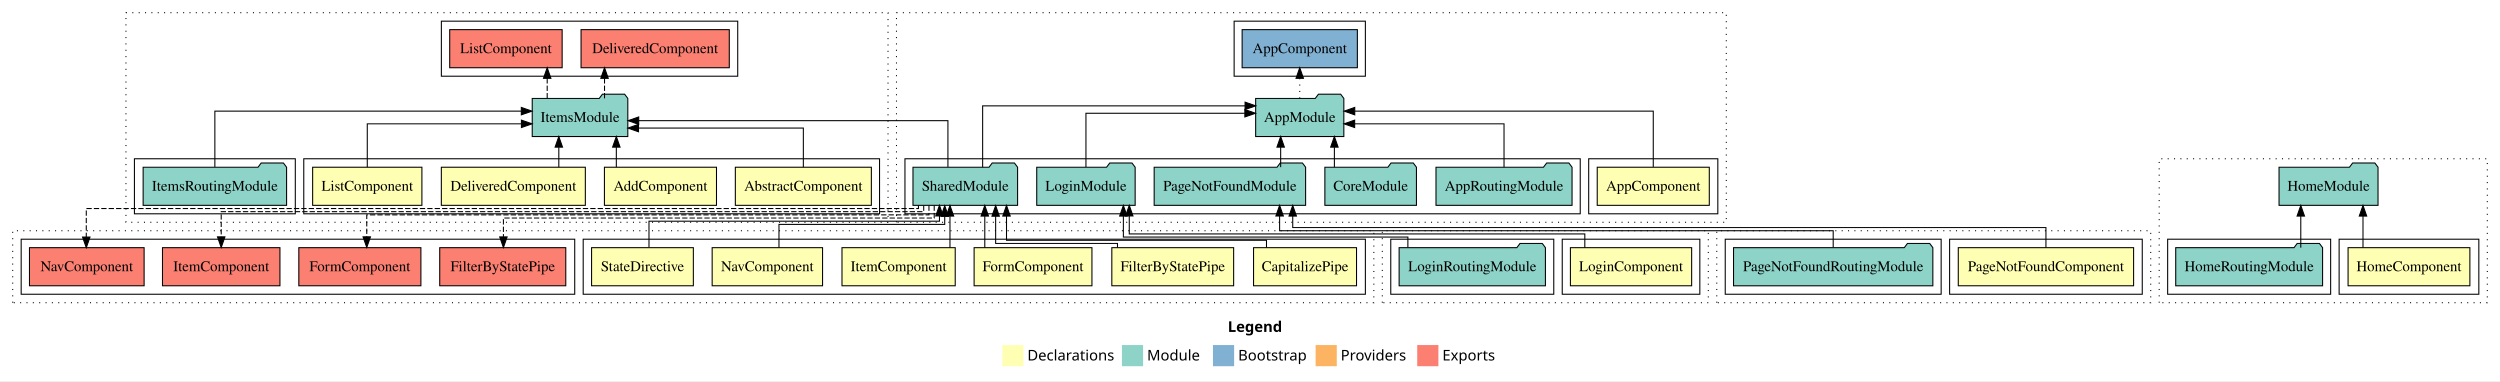
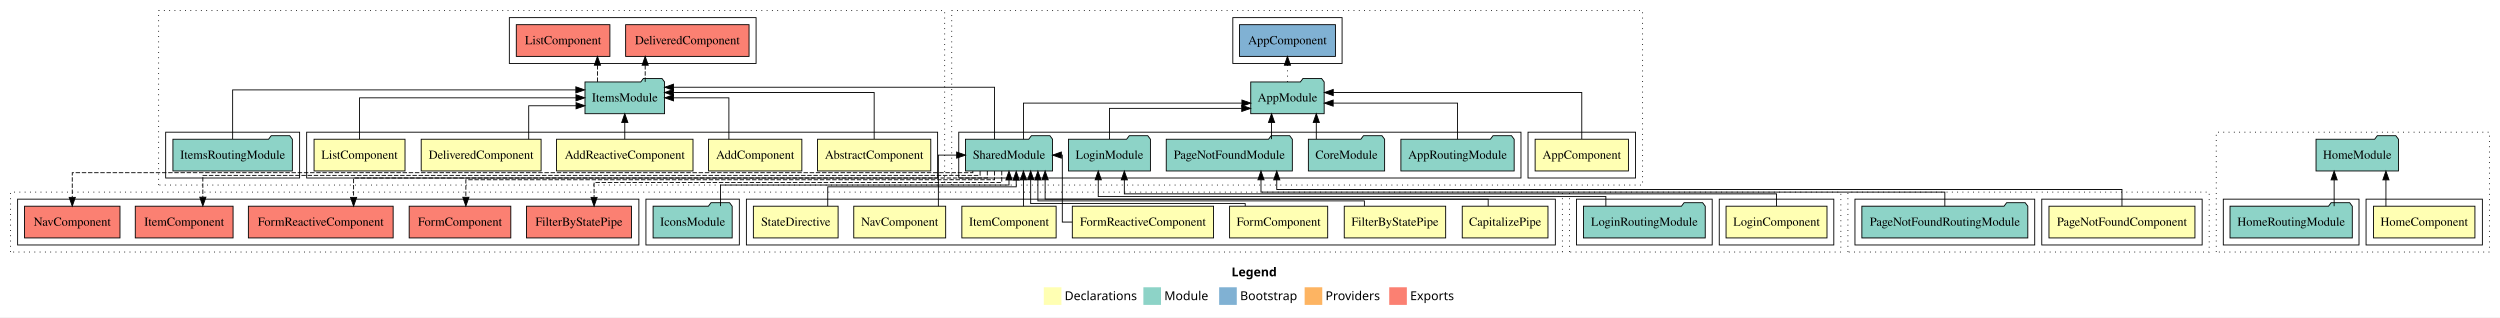
- <svg xmlns="http://www.w3.org/2000/svg" width="2362pt" height="360pt" viewBox="0.00 0.00 2362.00 360.00">
+ <svg xmlns="http://www.w3.org/2000/svg" width="2837pt" height="360pt" viewBox="0.00 0.00 2837.00 360.00">
  <g id="graph0" class="graph" transform="scale(1 1) rotate(0) translate(4 356)">
-     <polygon fill="#ffffff" stroke="transparent" points="-4,4 -4,-356 2358,-356 2358,4 -4,4" />
-     <text text-anchor="start" x="1156.009" y="-42.4" font-family="sans-serif" font-weight="bold" font-size="14.00" fill="#000000">Legend</text>
-     <polygon fill="#ffffb3" stroke="transparent" points="943,-10 943,-30 963,-30 963,-10 943,-10" />
-     <text text-anchor="start" x="966.629" y="-15.4" font-family="sans-serif" font-size="14.00" fill="#000000">  Declarations</text>
-     <polygon fill="#8dd3c7" stroke="transparent" points="1056,-10 1056,-30 1076,-30 1076,-10 1056,-10" />
-     <text text-anchor="start" x="1079.725" y="-15.4" font-family="sans-serif" font-size="14.00" fill="#000000">  Module</text>
-     <polygon fill="#80b1d3" stroke="transparent" points="1142,-10 1142,-30 1162,-30 1162,-10 1142,-10" />
-     <text text-anchor="start" x="1165.781" y="-15.4" font-family="sans-serif" font-size="14.00" fill="#000000">  Bootstrap</text>
-     <polygon fill="#fdb462" stroke="transparent" points="1239,-10 1239,-30 1259,-30 1259,-10 1239,-10" />
-     <text text-anchor="start" x="1262.673" y="-15.4" font-family="sans-serif" font-size="14.00" fill="#000000">  Providers</text>
-     <polygon fill="#fb8072" stroke="transparent" points="1335,-10 1335,-30 1355,-30 1355,-10 1335,-10" />
-     <text text-anchor="start" x="1358.726" y="-15.4" font-family="sans-serif" font-size="14.00" fill="#000000">  Exports</text>
+     <polygon fill="#ffffff" stroke="transparent" points="-4,4 -4,-356 2833,-356 2833,4 -4,4" />
+     <text text-anchor="start" x="1393.509" y="-42.4" font-family="sans-serif" font-weight="bold" font-size="14.00" fill="#000000">Legend</text>
+     <polygon fill="#ffffb3" stroke="transparent" points="1180.5,-10 1180.5,-30 1200.5,-30 1200.5,-10 1180.5,-10" />
+     <text text-anchor="start" x="1204.129" y="-15.4" font-family="sans-serif" font-size="14.00" fill="#000000">  Declarations</text>
+     <polygon fill="#8dd3c7" stroke="transparent" points="1293.5,-10 1293.5,-30 1313.5,-30 1313.5,-10 1293.5,-10" />
+     <text text-anchor="start" x="1317.225" y="-15.4" font-family="sans-serif" font-size="14.00" fill="#000000">  Module</text>
+     <polygon fill="#80b1d3" stroke="transparent" points="1379.5,-10 1379.5,-30 1399.5,-30 1399.5,-10 1379.5,-10" />
+     <text text-anchor="start" x="1403.281" y="-15.4" font-family="sans-serif" font-size="14.00" fill="#000000">  Bootstrap</text>
+     <polygon fill="#fdb462" stroke="transparent" points="1476.5,-10 1476.5,-30 1496.5,-30 1496.5,-10 1476.5,-10" />
+     <text text-anchor="start" x="1500.173" y="-15.4" font-family="sans-serif" font-size="14.00" fill="#000000">  Providers</text>
+     <polygon fill="#fb8072" stroke="transparent" points="1572.5,-10 1572.5,-30 1592.5,-30 1592.5,-10 1572.5,-10" />
+     <text text-anchor="start" x="1596.226" y="-15.4" font-family="sans-serif" font-size="14.00" fill="#000000">  Exports</text>
    <g id="clust1" class="cluster">
-       <polygon fill="none" stroke="#000000" stroke-dasharray="1,5" points="843,-146 843,-344 1627,-344 1627,-146 843,-146" />
+       <polygon fill="none" stroke="#000000" stroke-dasharray="1,5" points="1076,-146 1076,-344 1860,-344 1860,-146 1076,-146" />
    </g>
    <g id="clust2" class="cluster">
-       <polygon fill="none" stroke="#000000" points="1497,-154 1497,-206 1619,-206 1619,-154 1497,-154" />
+       <polygon fill="none" stroke="#000000" points="1730,-154 1730,-206 1852,-206 1852,-154 1730,-154" />
    </g>
    <g id="clust4" class="cluster">
-       <polygon fill="none" stroke="#000000" points="851,-154 851,-206 1489,-206 1489,-154 851,-154" />
+       <polygon fill="none" stroke="#000000" points="1084,-154 1084,-206 1722,-206 1722,-154 1084,-154" />
    </g>
    <g id="clust6" class="cluster">
-       <polygon fill="none" stroke="#000000" points="1162,-284 1162,-336 1286,-336 1286,-284 1162,-284" />
+       <polygon fill="none" stroke="#000000" points="1395,-284 1395,-336 1519,-336 1519,-284 1395,-284" />
    </g>
    <g id="clust20" class="cluster">
-       <polygon fill="none" stroke="#000000" stroke-dasharray="1,5" points="2036,-70 2036,-206 2346,-206 2346,-70 2036,-70" />
+       <polygon fill="none" stroke="#000000" stroke-dasharray="1,5" points="2511,-70 2511,-206 2821,-206 2821,-70 2511,-70" />
    </g>
    <g id="clust21" class="cluster">
-       <polygon fill="none" stroke="#000000" points="2206,-78 2206,-130 2338,-130 2338,-78 2206,-78" />
+       <polygon fill="none" stroke="#000000" points="2681,-78 2681,-130 2813,-130 2813,-78 2681,-78" />
    </g>
    <g id="clust23" class="cluster">
-       <polygon fill="none" stroke="#000000" points="2044,-78 2044,-130 2198,-130 2198,-78 2044,-78" />
-     </g>
-     <g id="clust33" class="cluster">
-       <polygon fill="none" stroke="#000000" stroke-dasharray="1,5" points="115,-146 115,-344 835,-344 835,-146 115,-146" />
-     </g>
-     <g id="clust34" class="cluster">
-       <polygon fill="none" stroke="#000000" points="283,-154 283,-206 827,-206 827,-154 283,-154" />
+       <polygon fill="none" stroke="#000000" points="2519,-78 2519,-130 2673,-130 2673,-78 2519,-78" />
    </g>
    <g id="clust39" class="cluster">
-       <polygon fill="none" stroke="#000000" points="123,-154 123,-206 275,-206 275,-154 123,-154" />
+       <polygon fill="none" stroke="#000000" stroke-dasharray="1,5" points="176,-146 176,-344 1068,-344 1068,-146 176,-146" />
    </g>
    <g id="clust40" class="cluster">
-       <polygon fill="none" stroke="#000000" points="413,-284 413,-336 693,-336 693,-284 413,-284" />
-     </g>
-     <g id="clust49" class="cluster">
-       <polygon fill="none" stroke="#000000" stroke-dasharray="1,5" points="1302,-70 1302,-138 1610,-138 1610,-70 1302,-70" />
-     </g>
-     <g id="clust50" class="cluster">
-       <polygon fill="none" stroke="#000000" points="1472,-78 1472,-130 1602,-130 1602,-78 1472,-78" />
-     </g>
-     <g id="clust52" class="cluster">
-       <polygon fill="none" stroke="#000000" points="1310,-78 1310,-130 1464,-130 1464,-78 1310,-78" />
-     </g>
-     <g id="clust62" class="cluster">
-       <polygon fill="none" stroke="#000000" stroke-dasharray="1,5" points="1618,-70 1618,-138 2028,-138 2028,-70 1618,-70" />
-     </g>
-     <g id="clust63" class="cluster">
-       <polygon fill="none" stroke="#000000" points="1838,-78 1838,-130 2020,-130 2020,-78 1838,-78" />
-     </g>
-     <g id="clust65" class="cluster">
-       <polygon fill="none" stroke="#000000" points="1626,-78 1626,-130 1830,-130 1830,-78 1626,-78" />
-     </g>
-     <g id="clust75" class="cluster">
-       <polygon fill="none" stroke="#000000" stroke-dasharray="1,5" points="8,-70 8,-138 1294,-138 1294,-70 8,-70" />
-     </g>
-     <g id="clust76" class="cluster">
-       <polygon fill="none" stroke="#000000" points="547,-78 547,-130 1286,-130 1286,-78 547,-78" />
-     </g>
-     <g id="clust84" class="cluster">
-       <polygon fill="none" stroke="#000000" points="16,-78 16,-130 539,-130 539,-78 16,-78" />
+       <polygon fill="none" stroke="#000000" points="344,-154 344,-206 1060,-206 1060,-154 344,-154" />
+     </g>
+     <g id="clust46" class="cluster">
+       <polygon fill="none" stroke="#000000" points="184,-154 184,-206 336,-206 336,-154 184,-154" />
+     </g>
+     <g id="clust47" class="cluster">
+       <polygon fill="none" stroke="#000000" points="574,-284 574,-336 854,-336 854,-284 574,-284" />
+     </g>
+     <g id="clust56" class="cluster">
+       <polygon fill="none" stroke="#000000" stroke-dasharray="1,5" points="1777,-70 1777,-138 2085,-138 2085,-70 1777,-70" />
+     </g>
+     <g id="clust57" class="cluster">
+       <polygon fill="none" stroke="#000000" points="1947,-78 1947,-130 2077,-130 2077,-78 1947,-78" />
+     </g>
+     <g id="clust59" class="cluster">
+       <polygon fill="none" stroke="#000000" points="1785,-78 1785,-130 1939,-130 1939,-78 1785,-78" />
+     </g>
+     <g id="clust69" class="cluster">
+       <polygon fill="none" stroke="#000000" stroke-dasharray="1,5" points="2093,-70 2093,-138 2503,-138 2503,-70 2093,-70" />
+     </g>
+     <g id="clust70" class="cluster">
+       <polygon fill="none" stroke="#000000" points="2313,-78 2313,-130 2495,-130 2495,-78 2313,-78" />
+     </g>
+     <g id="clust72" class="cluster">
+       <polygon fill="none" stroke="#000000" points="2101,-78 2101,-130 2305,-130 2305,-78 2101,-78" />
+     </g>
+     <g id="clust82" class="cluster">
+       <polygon fill="none" stroke="#000000" stroke-dasharray="1,5" points="8,-70 8,-138 1769,-138 1769,-70 8,-70" />
+     </g>
+     <g id="clust83" class="cluster">
+       <polygon fill="none" stroke="#000000" points="843,-78 843,-130 1761,-130 1761,-78 843,-78" />
+     </g>
+     <g id="clust91" class="cluster">
+       <polygon fill="none" stroke="#000000" points="729,-78 729,-130 835,-130 835,-78 729,-78" />
+     </g>
+     <g id="clust92" class="cluster">
+       <polygon fill="none" stroke="#000000" points="16,-78 16,-130 721,-130 721,-78 16,-78" />
    </g>
    <g id="node1" class="node">
-       <polygon fill="#ffffb3" stroke="#000000" points="1610.94,-198 1505.06,-198 1505.06,-162 1610.94,-162 1610.94,-198" />
-       <text text-anchor="middle" x="1558" y="-175.8" font-family="Times,serif" font-size="14.00" fill="#000000">AppComponent</text>
+       <polygon fill="#ffffb3" stroke="#000000" points="1843.94,-198 1738.06,-198 1738.06,-162 1843.94,-162 1843.94,-198" />
+       <text text-anchor="middle" x="1791" y="-175.8" font-family="Times,serif" font-size="14.00" fill="#000000">AppComponent</text>
    </g>
    <g id="node2" class="node">
-       <polygon fill="#8dd3c7" stroke="#000000" points="1265.657,-263 1262.657,-267 1241.657,-267 1238.657,-263 1182.343,-263 1182.343,-227 1265.657,-227 1265.657,-263" />
-       <text text-anchor="middle" x="1224" y="-240.8" font-family="Times,serif" font-size="14.00" fill="#000000">AppModule</text>
+       <polygon fill="#8dd3c7" stroke="#000000" points="1498.657,-263 1495.657,-267 1474.657,-267 1471.657,-263 1415.343,-263 1415.343,-227 1498.657,-227 1498.657,-263" />
+       <text text-anchor="middle" x="1457" y="-240.8" font-family="Times,serif" font-size="14.00" fill="#000000">AppModule</text>
    </g>
    <g id="edge1" class="edge">
-       <path fill="none" stroke="#000000" d="M1558,-198.284C1558,-219.321 1558,-251 1558,-251 1558,-251 1275.963,-251 1275.963,-251" />
-       <polygon fill="#000000" stroke="#000000" points="1275.963,-247.5 1265.963,-251 1275.963,-254.5 1275.963,-247.5" />
+       <path fill="none" stroke="#000000" d="M1791,-198.284C1791,-219.321 1791,-251 1791,-251 1791,-251 1508.963,-251 1508.963,-251" />
+       <polygon fill="#000000" stroke="#000000" points="1508.963,-247.5 1498.963,-251 1508.963,-254.5 1508.963,-247.5" />
    </g>
    <g id="node8" class="node">
-       <polygon fill="#80b1d3" stroke="#000000" points="1278.439,-328 1169.561,-328 1169.561,-292 1278.439,-292 1278.439,-328" />
-       <text text-anchor="middle" x="1224" y="-305.8" font-family="Times,serif" font-size="14.00" fill="#000000">AppComponent </text>
+       <polygon fill="#80b1d3" stroke="#000000" points="1511.439,-328 1402.561,-328 1402.561,-292 1511.439,-292 1511.439,-328" />
+       <text text-anchor="middle" x="1457" y="-305.8" font-family="Times,serif" font-size="14.00" fill="#000000">AppComponent </text>
    </g>
    <g id="edge7" class="edge">
-       <path fill="none" stroke="#000000" stroke-dasharray="1,5" d="M1224,-263.106C1224,-263.106 1224,-281.991 1224,-281.991" />
-       <polygon fill="#000000" stroke="#000000" points="1220.5,-281.991 1224,-291.991 1227.5,-281.991 1220.5,-281.991" />
+       <path fill="none" stroke="#000000" stroke-dasharray="1,5" d="M1457,-263.106C1457,-263.106 1457,-281.991 1457,-281.991" />
+       <polygon fill="#000000" stroke="#000000" points="1453.5,-281.991 1457,-291.991 1460.5,-281.991 1453.5,-281.991" />
    </g>
    <g id="node3" class="node">
-       <polygon fill="#8dd3c7" stroke="#000000" points="1481.274,-198 1478.274,-202 1457.274,-202 1454.274,-198 1352.726,-198 1352.726,-162 1481.274,-162 1481.274,-198" />
-       <text text-anchor="middle" x="1417" y="-175.8" font-family="Times,serif" font-size="14.00" fill="#000000">AppRoutingModule</text>
+       <polygon fill="#8dd3c7" stroke="#000000" points="1714.274,-198 1711.274,-202 1690.274,-202 1687.274,-198 1585.726,-198 1585.726,-162 1714.274,-162 1714.274,-198" />
+       <text text-anchor="middle" x="1650" y="-175.8" font-family="Times,serif" font-size="14.00" fill="#000000">AppRoutingModule</text>
    </g>
    <g id="edge2" class="edge">
-       <path fill="none" stroke="#000000" d="M1417,-198.023C1417,-215.373 1417,-239 1417,-239 1417,-239 1275.878,-239 1275.878,-239" />
-       <polygon fill="#000000" stroke="#000000" points="1275.878,-235.5 1265.878,-239 1275.878,-242.5 1275.878,-235.5" />
+       <path fill="none" stroke="#000000" d="M1650,-198.023C1650,-215.373 1650,-239 1650,-239 1650,-239 1508.878,-239 1508.878,-239" />
+       <polygon fill="#000000" stroke="#000000" points="1508.878,-235.5 1498.878,-239 1508.878,-242.5 1508.878,-235.5" />
    </g>
    <g id="node4" class="node">
-       <polygon fill="#8dd3c7" stroke="#000000" points="1334.262,-198 1331.262,-202 1310.262,-202 1307.262,-198 1247.738,-198 1247.738,-162 1334.262,-162 1334.262,-198" />
-       <text text-anchor="middle" x="1291" y="-175.8" font-family="Times,serif" font-size="14.00" fill="#000000">CoreModule</text>
+       <polygon fill="#8dd3c7" stroke="#000000" points="1567.262,-198 1564.262,-202 1543.262,-202 1540.262,-198 1480.738,-198 1480.738,-162 1567.262,-162 1567.262,-198" />
+       <text text-anchor="middle" x="1524" y="-175.8" font-family="Times,serif" font-size="14.00" fill="#000000">CoreModule</text>
    </g>
    <g id="edge3" class="edge">
-       <path fill="none" stroke="#000000" d="M1256.724,-198.106C1256.724,-198.106 1256.724,-216.991 1256.724,-216.991" />
-       <polygon fill="#000000" stroke="#000000" points="1253.224,-216.991 1256.724,-226.991 1260.224,-216.991 1253.224,-216.991" />
+       <path fill="none" stroke="#000000" d="M1489.724,-198.106C1489.724,-198.106 1489.724,-216.991 1489.724,-216.991" />
+       <polygon fill="#000000" stroke="#000000" points="1486.224,-216.991 1489.724,-226.991 1493.224,-216.991 1486.224,-216.991" />
    </g>
    <g id="node5" class="node">
-       <polygon fill="#8dd3c7" stroke="#000000" points="1068.493,-198 1065.493,-202 1044.493,-202 1041.493,-198 975.507,-198 975.507,-162 1068.493,-162 1068.493,-198" />
-       <text text-anchor="middle" x="1022" y="-175.8" font-family="Times,serif" font-size="14.00" fill="#000000">LoginModule</text>
+       <polygon fill="#8dd3c7" stroke="#000000" points="1301.493,-198 1298.493,-202 1277.493,-202 1274.493,-198 1208.507,-198 1208.507,-162 1301.493,-162 1301.493,-198" />
+       <text text-anchor="middle" x="1255" y="-175.8" font-family="Times,serif" font-size="14.00" fill="#000000">LoginModule</text>
    </g>
    <g id="edge4" class="edge">
-       <path fill="none" stroke="#000000" d="M1022,-198.129C1022,-218.572 1022,-249 1022,-249 1022,-249 1172.146,-249 1172.146,-249" />
-       <polygon fill="#000000" stroke="#000000" points="1172.146,-252.5 1182.146,-249 1172.145,-245.5 1172.146,-252.5" />
+       <path fill="none" stroke="#000000" d="M1255,-198.24C1255,-213.571 1255,-233 1255,-233 1255,-233 1405.146,-233 1405.146,-233" />
+       <polygon fill="#000000" stroke="#000000" points="1405.146,-236.5 1415.146,-233 1405.145,-229.5 1405.146,-236.5" />
    </g>
    <g id="node6" class="node">
-       <polygon fill="#8dd3c7" stroke="#000000" points="1229.542,-198 1226.542,-202 1205.542,-202 1202.542,-198 1086.458,-198 1086.458,-162 1229.542,-162 1229.542,-198" />
-       <text text-anchor="middle" x="1158" y="-175.8" font-family="Times,serif" font-size="14.00" fill="#000000">PageNotFoundModule</text>
+       <polygon fill="#8dd3c7" stroke="#000000" points="1462.542,-198 1459.542,-202 1438.542,-202 1435.542,-198 1319.458,-198 1319.458,-162 1462.542,-162 1462.542,-198" />
+       <text text-anchor="middle" x="1391" y="-175.8" font-family="Times,serif" font-size="14.00" fill="#000000">PageNotFoundModule</text>
    </g>
    <g id="edge5" class="edge">
-       <path fill="none" stroke="#000000" d="M1205.971,-198.106C1205.971,-198.106 1205.971,-216.991 1205.971,-216.991" />
-       <polygon fill="#000000" stroke="#000000" points="1202.471,-216.991 1205.971,-226.991 1209.471,-216.991 1202.471,-216.991" />
+       <path fill="none" stroke="#000000" d="M1438.971,-198.106C1438.971,-198.106 1438.971,-216.991 1438.971,-216.991" />
+       <polygon fill="#000000" stroke="#000000" points="1435.471,-216.991 1438.971,-226.991 1442.471,-216.991 1435.471,-216.991" />
    </g>
    <g id="node7" class="node">
-       <polygon fill="#8dd3c7" stroke="#000000" points="957.423,-198 954.423,-202 933.423,-202 930.423,-198 858.577,-198 858.577,-162 957.423,-162 957.423,-198" />
-       <text text-anchor="middle" x="908" y="-175.8" font-family="Times,serif" font-size="14.00" fill="#000000">SharedModule</text>
+       <polygon fill="#8dd3c7" stroke="#000000" points="1190.423,-198 1187.423,-202 1166.423,-202 1163.423,-198 1091.577,-198 1091.577,-162 1190.423,-162 1190.423,-198" />
+       <text text-anchor="middle" x="1141" y="-175.8" font-family="Times,serif" font-size="14.00" fill="#000000">SharedModule</text>
    </g>
    <g id="edge6" class="edge">
-       <path fill="none" stroke="#000000" d="M924.404,-198.011C924.404,-220.485 924.404,-256 924.404,-256 924.404,-256 1172.342,-256 1172.342,-256" />
-       <polygon fill="#000000" stroke="#000000" points="1172.342,-259.5 1182.342,-256 1172.342,-252.5 1172.342,-259.5" />
-     </g>
-     <g id="node16" class="node">
-       <polygon fill="#8dd3c7" stroke="#000000" points="589.152,-263 586.152,-267 565.152,-267 562.152,-263 498.849,-263 498.849,-227 589.152,-227 589.152,-263" />
-       <text text-anchor="middle" x="544" y="-240.8" font-family="Times,serif" font-size="14.00" fill="#000000">ItemsModule</text>
-     </g>
-     <g id="edge15" class="edge">
-       <path fill="none" stroke="#000000" d="M891.596,-198.267C891.596,-216.555 891.596,-242 891.596,-242 891.596,-242 599.442,-242 599.442,-242" />
-       <polygon fill="#000000" stroke="#000000" points="599.442,-238.5 589.442,-242 599.442,-245.5 599.442,-238.5" />
-     </g>
-     <g id="node30" class="node">
-       <polygon fill="#fb8072" stroke="#000000" points="530.547,-122 411.453,-122 411.453,-86 530.547,-86 530.547,-122" />
-       <text text-anchor="middle" x="471" y="-99.8" font-family="Times,serif" font-size="14.00" fill="#000000">FilterByStatePipe </text>
-     </g>
-     <g id="edge28" class="edge">
-       <path fill="none" stroke="#000000" stroke-dasharray="5,2" d="M878.642,-161.857C878.642,-155.539 878.642,-150 878.642,-150 878.642,-150 471.631,-150 471.631,-150 471.631,-150 471.631,-132.18 471.631,-132.18" />
-       <polygon fill="#000000" stroke="#000000" points="475.131,-132.18 471.631,-122.18 468.131,-132.18 475.131,-132.18" />
-     </g>
-     <g id="node31" class="node">
-       <polygon fill="#fb8072" stroke="#000000" points="393.666,-122 278.334,-122 278.334,-86 393.666,-86 393.666,-122" />
-       <text text-anchor="middle" x="336" y="-99.8" font-family="Times,serif" font-size="14.00" fill="#000000">FormComponent </text>
-     </g>
-     <g id="edge29" class="edge">
-       <path fill="none" stroke="#000000" stroke-dasharray="5,2" d="M873.678,-161.841C873.678,-156.957 873.678,-153 873.678,-153 873.678,-153 342.514,-153 342.514,-153 342.514,-153 342.514,-132.246 342.514,-132.246" />
-       <polygon fill="#000000" stroke="#000000" points="346.014,-132.246 342.514,-122.246 339.014,-132.246 346.014,-132.246" />
-     </g>
-     <g id="node32" class="node">
+       <path fill="none" stroke="#000000" d="M1157.404,-198.023C1157.404,-215.373 1157.404,-239 1157.404,-239 1157.404,-239 1405.342,-239 1405.342,-239" />
+       <polygon fill="#000000" stroke="#000000" points="1405.342,-242.5 1415.342,-239 1405.342,-235.5 1405.342,-242.5" />
+     </g>
+     <g id="node17" class="node">
+       <polygon fill="#8dd3c7" stroke="#000000" points="750.152,-263 747.152,-267 726.152,-267 723.152,-263 659.848,-263 659.848,-227 750.152,-227 750.152,-263" />
+       <text text-anchor="middle" x="705" y="-240.8" font-family="Times,serif" font-size="14.00" fill="#000000">ItemsModule</text>
+     </g>
+     <g id="edge16" class="edge">
+       <path fill="none" stroke="#000000" d="M1124.596,-198.248C1124.596,-221.018 1124.596,-257 1124.596,-257 1124.596,-257 760.303,-257 760.303,-257" />
+       <polygon fill="#000000" stroke="#000000" points="760.303,-253.5 750.303,-257 760.303,-260.5 760.303,-253.5" />
+     </g>
+     <g id="node33" class="node">
+       <polygon fill="#fb8072" stroke="#000000" points="712.547,-122 593.453,-122 593.453,-86 712.547,-86 712.547,-122" />
+       <text text-anchor="middle" x="653" y="-99.8" font-family="Times,serif" font-size="14.00" fill="#000000">FilterByStatePipe </text>
+     </g>
+     <g id="edge31" class="edge">
+       <path fill="none" stroke="#000000" stroke-dasharray="5,2" d="M1132.798,-161.967C1132.798,-155.147 1132.798,-149 1132.798,-149 1132.798,-149 670.158,-149 670.158,-149 670.158,-149 670.158,-132.044 670.158,-132.044" />
+       <polygon fill="#000000" stroke="#000000" points="673.658,-132.044 670.158,-122.044 666.658,-132.044 673.658,-132.044" />
+     </g>
+     <g id="node34" class="node">
+       <polygon fill="#fb8072" stroke="#000000" points="575.666,-122 460.334,-122 460.334,-86 575.666,-86 575.666,-122" />
+       <text text-anchor="middle" x="518" y="-99.8" font-family="Times,serif" font-size="14.00" fill="#000000">FormComponent </text>
+     </g>
+     <g id="edge32" class="edge">
+       <path fill="none" stroke="#000000" stroke-dasharray="5,2" d="M1124.596,-161.793C1124.596,-156.445 1124.596,-152 1124.596,-152 1124.596,-152 524.66,-152 524.66,-152 524.66,-152 524.66,-132.147 524.66,-132.147" />
+       <polygon fill="#000000" stroke="#000000" points="528.16,-132.147 524.66,-122.147 521.16,-132.147 528.16,-132.147" />
+     </g>
+     <g id="node35" class="node">
+       <polygon fill="#fb8072" stroke="#000000" points="442.142,-122 277.858,-122 277.858,-86 442.142,-86 442.142,-122" />
+       <text text-anchor="middle" x="360" y="-99.8" font-family="Times,serif" font-size="14.00" fill="#000000">FormReactiveComponent </text>
+     </g>
+     <g id="edge33" class="edge">
+       <path fill="none" stroke="#000000" stroke-dasharray="5,2" d="M1116.395,-161.942C1116.395,-157.506 1116.395,-154 1116.395,-154 1116.395,-154 397.258,-154 397.258,-154 397.258,-154 397.258,-132.051 397.258,-132.051" />
+       <polygon fill="#000000" stroke="#000000" points="400.758,-132.051 397.258,-122.051 393.758,-132.051 400.758,-132.051" />
+     </g>
+     <g id="node36" class="node">
      <polygon fill="#fb8072" stroke="#000000" points="260.49,-122 149.51,-122 149.51,-86 260.49,-86 260.49,-122" />
      <text text-anchor="middle" x="205" y="-99.8" font-family="Times,serif" font-size="14.00" fill="#000000">ItemComponent </text>
    </g>
-     <g id="edge30" class="edge">
-       <path fill="none" stroke="#000000" stroke-dasharray="5,2" d="M868.715,-161.81C868.715,-158.462 868.715,-156 868.715,-156 868.715,-156 205,-156 205,-156 205,-156 205,-132.187 205,-132.187" />
-       <polygon fill="#000000" stroke="#000000" points="208.5,-132.187 205,-122.187 201.5,-132.187 208.5,-132.187" />
-     </g>
-     <g id="node33" class="node">
+     <g id="edge34" class="edge">
+       <path fill="none" stroke="#000000" stroke-dasharray="5,2" d="M1108.193,-161.878C1108.193,-159.027 1108.193,-157 1108.193,-157 1108.193,-157 226.18,-157 226.18,-157 226.18,-157 226.18,-132.24 226.18,-132.24" />
+       <polygon fill="#000000" stroke="#000000" points="229.68,-132.24 226.18,-122.24 222.68,-132.24 229.68,-132.24" />
+     </g>
+     <g id="node37" class="node">
      <polygon fill="#fb8072" stroke="#000000" points="132.154,-122 23.846,-122 23.846,-86 132.154,-86 132.154,-122" />
      <text text-anchor="middle" x="78" y="-99.8" font-family="Times,serif" font-size="14.00" fill="#000000">NavComponent </text>
    </g>
-     <g id="edge31" class="edge">
-       <path fill="none" stroke="#000000" stroke-dasharray="5,2" d="M863.752,-161.92C863.752,-160.154 863.752,-159 863.752,-159 863.752,-159 77.519,-159 77.519,-159 77.519,-159 77.519,-132.009 77.519,-132.009" />
-       <polygon fill="#000000" stroke="#000000" points="81.019,-132.009 77.519,-122.009 74.019,-132.009 81.019,-132.009" />
+     <g id="edge35" class="edge">
+       <path fill="none" stroke="#000000" stroke-dasharray="5,2" d="M1099.991,-161.846C1099.991,-160.703 1099.991,-160 1099.991,-160 1099.991,-160 78,-160 78,-160 78,-160 78,-132.027 78,-132.027" />
+       <polygon fill="#000000" stroke="#000000" points="81.5,-132.027 78,-122.027 74.5,-132.027 81.5,-132.027" />
    </g>
    <g id="node9" class="node">
-       <polygon fill="#ffffb3" stroke="#000000" points="2329.545,-122 2214.455,-122 2214.455,-86 2329.545,-86 2329.545,-122" />
-       <text text-anchor="middle" x="2272" y="-99.8" font-family="Times,serif" font-size="14.00" fill="#000000">HomeComponent</text>
+       <polygon fill="#ffffb3" stroke="#000000" points="2804.545,-122 2689.455,-122 2689.455,-86 2804.545,-86 2804.545,-122" />
+       <text text-anchor="middle" x="2747" y="-99.8" font-family="Times,serif" font-size="14.00" fill="#000000">HomeComponent</text>
    </g>
    <g id="node10" class="node">
-       <polygon fill="#8dd3c7" stroke="#000000" points="2242.762,-198 2239.762,-202 2218.762,-202 2215.762,-198 2149.238,-198 2149.238,-162 2242.762,-162 2242.762,-198" />
-       <text text-anchor="middle" x="2196" y="-175.8" font-family="Times,serif" font-size="14.00" fill="#000000">HomeModule</text>
+       <polygon fill="#8dd3c7" stroke="#000000" points="2717.762,-198 2714.762,-202 2693.762,-202 2690.762,-198 2624.238,-198 2624.238,-162 2717.762,-162 2717.762,-198" />
+       <text text-anchor="middle" x="2671" y="-175.8" font-family="Times,serif" font-size="14.00" fill="#000000">HomeModule</text>
    </g>
    <g id="edge8" class="edge">
-       <path fill="none" stroke="#000000" d="M2228.554,-122.011C2228.554,-122.011 2228.554,-151.855 2228.554,-151.855" />
-       <polygon fill="#000000" stroke="#000000" points="2225.054,-151.855 2228.554,-161.855 2232.054,-151.855 2225.054,-151.855" />
+       <path fill="none" stroke="#000000" d="M2703.554,-122.011C2703.554,-122.011 2703.554,-151.855 2703.554,-151.855" />
+       <polygon fill="#000000" stroke="#000000" points="2700.054,-151.855 2703.554,-161.855 2707.054,-151.855 2700.054,-151.855" />
    </g>
    <g id="node11" class="node">
-       <polygon fill="#8dd3c7" stroke="#000000" points="2190.38,-122 2187.38,-126 2166.38,-126 2163.38,-122 2051.62,-122 2051.62,-86 2190.38,-86 2190.38,-122" />
-       <text text-anchor="middle" x="2121" y="-99.8" font-family="Times,serif" font-size="14.00" fill="#000000">HomeRoutingModule</text>
+       <polygon fill="#8dd3c7" stroke="#000000" points="2665.38,-122 2662.38,-126 2641.38,-126 2638.38,-122 2526.62,-122 2526.62,-86 2665.38,-86 2665.38,-122" />
+       <text text-anchor="middle" x="2596" y="-99.8" font-family="Times,serif" font-size="14.00" fill="#000000">HomeRoutingModule</text>
    </g>
    <g id="edge9" class="edge">
-       <path fill="none" stroke="#000000" d="M2169.78,-122.011C2169.78,-122.011 2169.78,-151.855 2169.78,-151.855" />
-       <polygon fill="#000000" stroke="#000000" points="2166.28,-151.855 2169.78,-161.855 2173.28,-151.855 2166.28,-151.855" />
+       <path fill="none" stroke="#000000" d="M2644.78,-122.011C2644.78,-122.011 2644.78,-151.855 2644.78,-151.855" />
+       <polygon fill="#000000" stroke="#000000" points="2641.28,-151.855 2644.78,-161.855 2648.28,-151.855 2641.28,-151.855" />
    </g>
    <g id="node12" class="node">
-       <polygon fill="#ffffb3" stroke="#000000" points="819.255,-198 690.745,-198 690.745,-162 819.255,-162 819.255,-198" />
-       <text text-anchor="middle" x="755" y="-175.8" font-family="Times,serif" font-size="14.00" fill="#000000">AbstractComponent</text>
+       <polygon fill="#ffffb3" stroke="#000000" points="1052.255,-198 923.745,-198 923.745,-162 1052.255,-162 1052.255,-198" />
+       <text text-anchor="middle" x="988" y="-175.8" font-family="Times,serif" font-size="14.00" fill="#000000">AbstractComponent</text>
    </g>
    <g id="edge10" class="edge">
-       <path fill="none" stroke="#000000" d="M755,-198.009C755,-214.049 755,-235 755,-235 755,-235 599.265,-235 599.265,-235" />
-       <polygon fill="#000000" stroke="#000000" points="599.265,-231.5 589.265,-235 599.265,-238.5 599.265,-231.5" />
+       <path fill="none" stroke="#000000" d="M988,-198.284C988,-219.321 988,-251 988,-251 988,-251 760.155,-251 760.155,-251" />
+       <polygon fill="#000000" stroke="#000000" points="760.155,-247.5 750.155,-251 760.155,-254.5 760.155,-247.5" />
    </g>
    <g id="node13" class="node">
-       <polygon fill="#ffffb3" stroke="#000000" points="672.94,-198 567.06,-198 567.06,-162 672.94,-162 672.94,-198" />
-       <text text-anchor="middle" x="620" y="-175.8" font-family="Times,serif" font-size="14.00" fill="#000000">AddComponent</text>
+       <polygon fill="#ffffb3" stroke="#000000" points="905.94,-198 800.06,-198 800.06,-162 905.94,-162 905.94,-198" />
+       <text text-anchor="middle" x="853" y="-175.8" font-family="Times,serif" font-size="14.00" fill="#000000">AddComponent</text>
    </g>
    <g id="edge11" class="edge">
-       <path fill="none" stroke="#000000" d="M578.303,-198.106C578.303,-198.106 578.303,-216.991 578.303,-216.991" />
-       <polygon fill="#000000" stroke="#000000" points="574.803,-216.991 578.303,-226.991 581.803,-216.991 574.803,-216.991" />
+       <path fill="none" stroke="#000000" d="M823.146,-198.106C823.146,-217.339 823.146,-245 823.146,-245 823.146,-245 760.341,-245 760.341,-245" />
+       <polygon fill="#000000" stroke="#000000" points="760.341,-241.5 750.341,-245 760.341,-248.5 760.341,-241.5" />
    </g>
    <g id="node14" class="node">
-       <polygon fill="#ffffb3" stroke="#000000" points="549.025,-198 412.975,-198 412.975,-162 549.025,-162 549.025,-198" />
-       <text text-anchor="middle" x="481" y="-175.8" font-family="Times,serif" font-size="14.00" fill="#000000">DeliveredComponent</text>
+       <polygon fill="#ffffb3" stroke="#000000" points="782.416,-198 627.584,-198 627.584,-162 782.416,-162 782.416,-198" />
+       <text text-anchor="middle" x="705" y="-175.8" font-family="Times,serif" font-size="14.00" fill="#000000">AddReactiveComponent</text>
    </g>
    <g id="edge12" class="edge">
-       <path fill="none" stroke="#000000" d="M523.968,-198.106C523.968,-198.106 523.968,-216.991 523.968,-216.991" />
-       <polygon fill="#000000" stroke="#000000" points="520.468,-216.991 523.968,-226.991 527.468,-216.991 520.468,-216.991" />
+       <path fill="none" stroke="#000000" d="M705,-198.106C705,-198.106 705,-216.991 705,-216.991" />
+       <polygon fill="#000000" stroke="#000000" points="701.5,-216.991 705,-226.991 708.5,-216.991 701.5,-216.991" />
    </g>
    <g id="node15" class="node">
-       <polygon fill="#ffffb3" stroke="#000000" points="394.611,-198 291.389,-198 291.389,-162 394.611,-162 394.611,-198" />
-       <text text-anchor="middle" x="343" y="-175.8" font-family="Times,serif" font-size="14.00" fill="#000000">ListComponent</text>
+       <polygon fill="#ffffb3" stroke="#000000" points="610.025,-198 473.975,-198 473.975,-162 610.025,-162 610.025,-198" />
+       <text text-anchor="middle" x="542" y="-175.8" font-family="Times,serif" font-size="14.00" fill="#000000">DeliveredComponent</text>
    </g>
    <g id="edge13" class="edge">
-       <path fill="none" stroke="#000000" d="M343,-198.023C343,-215.373 343,-239 343,-239 343,-239 488.641,-239 488.641,-239" />
-       <polygon fill="#000000" stroke="#000000" points="488.641,-242.5 498.641,-239 488.641,-235.5 488.641,-242.5" />
+       <path fill="none" stroke="#000000" d="M595.978,-198.027C595.978,-214.398 595.978,-236 595.978,-236 595.978,-236 649.712,-236 649.712,-236" />
+       <polygon fill="#000000" stroke="#000000" points="649.712,-239.5 659.712,-236 649.712,-232.5 649.712,-239.5" />
+     </g>
+     <g id="node16" class="node">
+       <polygon fill="#ffffb3" stroke="#000000" points="455.611,-198 352.389,-198 352.389,-162 455.611,-162 455.611,-198" />
+       <text text-anchor="middle" x="404" y="-175.8" font-family="Times,serif" font-size="14.00" fill="#000000">ListComponent</text>
+     </g>
+     <g id="edge14" class="edge">
+       <path fill="none" stroke="#000000" d="M404,-198.106C404,-217.339 404,-245 404,-245 404,-245 649.611,-245 649.611,-245" />
+       <polygon fill="#000000" stroke="#000000" points="649.611,-248.5 659.611,-245 649.611,-241.5 649.611,-248.5" />
+     </g>
+     <g id="node19" class="node">
+       <polygon fill="#fb8072" stroke="#000000" points="846.025,-328 705.975,-328 705.975,-292 846.025,-292 846.025,-328" />
+       <text text-anchor="middle" x="776" y="-305.8" font-family="Times,serif" font-size="14.00" fill="#000000">DeliveredComponent </text>
+     </g>
+     <g id="edge17" class="edge">
+       <path fill="none" stroke="#000000" stroke-dasharray="5,2" d="M728.157,-263.106C728.157,-263.106 728.157,-281.991 728.157,-281.991" />
+       <polygon fill="#000000" stroke="#000000" points="724.657,-281.991 728.157,-291.991 731.657,-281.991 724.657,-281.991" />
+     </g>
+     <g id="node20" class="node">
+       <polygon fill="#fb8072" stroke="#000000" points="688.111,-328 581.889,-328 581.889,-292 688.111,-292 688.111,-328" />
+       <text text-anchor="middle" x="635" y="-305.8" font-family="Times,serif" font-size="14.00" fill="#000000">ListComponent </text>
+     </g>
+     <g id="edge18" class="edge">
+       <path fill="none" stroke="#000000" stroke-dasharray="5,2" d="M673.99,-263.106C673.99,-263.106 673.99,-281.991 673.99,-281.991" />
+       <polygon fill="#000000" stroke="#000000" points="670.49,-281.991 673.99,-291.991 677.49,-281.991 670.49,-281.991" />
    </g>
    <g id="node18" class="node">
-       <polygon fill="#fb8072" stroke="#000000" points="685.025,-328 544.975,-328 544.975,-292 685.025,-292 685.025,-328" />
-       <text text-anchor="middle" x="615" y="-305.8" font-family="Times,serif" font-size="14.00" fill="#000000">DeliveredComponent </text>
-     </g>
-     <g id="edge16" class="edge">
-       <path fill="none" stroke="#000000" stroke-dasharray="5,2" d="M567.157,-263.106C567.157,-263.106 567.157,-281.991 567.157,-281.991" />
-       <polygon fill="#000000" stroke="#000000" points="563.657,-281.991 567.157,-291.991 570.657,-281.991 563.657,-281.991" />
-     </g>
-     <g id="node19" class="node">
-       <polygon fill="#fb8072" stroke="#000000" points="527.111,-328 420.889,-328 420.889,-292 527.111,-292 527.111,-328" />
-       <text text-anchor="middle" x="474" y="-305.8" font-family="Times,serif" font-size="14.00" fill="#000000">ListComponent </text>
-     </g>
-     <g id="edge17" class="edge">
-       <path fill="none" stroke="#000000" stroke-dasharray="5,2" d="M512.99,-263.106C512.99,-263.106 512.99,-281.991 512.99,-281.991" />
-       <polygon fill="#000000" stroke="#000000" points="509.49,-281.991 512.99,-291.991 516.49,-281.991 509.49,-281.991" />
-     </g>
-     <g id="node17" class="node">
-       <polygon fill="#8dd3c7" stroke="#000000" points="266.769,-198 263.769,-202 242.769,-202 239.769,-198 131.231,-198 131.231,-162 266.769,-162 266.769,-198" />
-       <text text-anchor="middle" x="199" y="-175.8" font-family="Times,serif" font-size="14.00" fill="#000000">ItemsRoutingModule</text>
-     </g>
-     <g id="edge14" class="edge">
-       <path fill="none" stroke="#000000" d="M199,-198.284C199,-219.321 199,-251 199,-251 199,-251 488.543,-251 488.543,-251" />
-       <polygon fill="#000000" stroke="#000000" points="488.543,-254.5 498.543,-251 488.543,-247.5 488.543,-254.5" />
-     </g>
-     <g id="node20" class="node">
-       <polygon fill="#ffffb3" stroke="#000000" points="1594.276,-122 1479.724,-122 1479.724,-86 1594.276,-86 1594.276,-122" />
-       <text text-anchor="middle" x="1537" y="-99.8" font-family="Times,serif" font-size="14.00" fill="#000000">LoginComponent</text>
-     </g>
-     <g id="edge18" class="edge">
-       <path fill="none" stroke="#000000" d="M1493.334,-122.033C1493.334,-128.853 1493.334,-135 1493.334,-135 1493.334,-135 1062.929,-135 1062.929,-135 1062.929,-135 1062.929,-151.956 1062.929,-151.956" />
-       <polygon fill="#000000" stroke="#000000" points="1059.429,-151.956 1062.929,-161.956 1066.429,-151.956 1059.429,-151.956" />
+       <polygon fill="#8dd3c7" stroke="#000000" points="327.769,-198 324.769,-202 303.769,-202 300.769,-198 192.231,-198 192.231,-162 327.769,-162 327.769,-198" />
+       <text text-anchor="middle" x="260" y="-175.8" font-family="Times,serif" font-size="14.00" fill="#000000">ItemsRoutingModule</text>
+     </g>
+     <g id="edge15" class="edge">
+       <path fill="none" stroke="#000000" d="M260,-198.292C260,-220.206 260,-254 260,-254 260,-254 649.468,-254 649.468,-254" />
+       <polygon fill="#000000" stroke="#000000" points="649.468,-257.5 659.468,-254 649.468,-250.5 649.468,-257.5" />
    </g>
    <g id="node21" class="node">
-       <polygon fill="#8dd3c7" stroke="#000000" points="1456.111,-122 1453.111,-126 1432.111,-126 1429.111,-122 1317.889,-122 1317.889,-86 1456.111,-86 1456.111,-122" />
-       <text text-anchor="middle" x="1387" y="-99.8" font-family="Times,serif" font-size="14.00" fill="#000000">LoginRoutingModule</text>
+       <polygon fill="#ffffb3" stroke="#000000" points="2069.276,-122 1954.724,-122 1954.724,-86 2069.276,-86 2069.276,-122" />
+       <text text-anchor="middle" x="2012" y="-99.8" font-family="Times,serif" font-size="14.00" fill="#000000">LoginComponent</text>
    </g>
    <g id="edge19" class="edge">
-       <path fill="none" stroke="#000000" d="M1326.163,-122.207C1326.163,-127.555 1326.163,-132 1326.163,-132 1326.163,-132 1057.361,-132 1057.361,-132 1057.361,-132 1057.361,-151.853 1057.361,-151.853" />
-       <polygon fill="#000000" stroke="#000000" points="1053.862,-151.853 1057.361,-161.853 1060.862,-151.853 1053.862,-151.853" />
+       <path fill="none" stroke="#000000" d="M2012,-122.243C2012,-129.43 2012,-136 2012,-136 2012,-136 1271.891,-136 1271.891,-136 1271.891,-136 1271.891,-151.85 1271.891,-151.85" />
+       <polygon fill="#000000" stroke="#000000" points="1268.391,-151.849 1271.891,-161.85 1275.391,-151.85 1268.391,-151.849" />
    </g>
    <g id="node22" class="node">
-       <polygon fill="#ffffb3" stroke="#000000" points="2011.824,-122 1846.176,-122 1846.176,-86 2011.824,-86 2011.824,-122" />
-       <text text-anchor="middle" x="1929" y="-99.8" font-family="Times,serif" font-size="14.00" fill="#000000">PageNotFoundComponent</text>
+       <polygon fill="#8dd3c7" stroke="#000000" points="1931.111,-122 1928.111,-126 1907.111,-126 1904.111,-122 1792.889,-122 1792.889,-86 1931.111,-86 1931.111,-122" />
+       <text text-anchor="middle" x="1862" y="-99.8" font-family="Times,serif" font-size="14.00" fill="#000000">LoginRoutingModule</text>
    </g>
    <g id="edge20" class="edge">
-       <path fill="none" stroke="#000000" d="M1929,-122.066C1929,-131.459 1929,-141 1929,-141 1929,-141 1217.372,-141 1217.372,-141 1217.372,-141 1217.372,-151.87 1217.372,-151.87" />
-       <polygon fill="#000000" stroke="#000000" points="1213.872,-151.87 1217.372,-161.87 1220.872,-151.87 1213.872,-151.87" />
+       <path fill="none" stroke="#000000" d="M1818.332,-122.201C1818.332,-128.028 1818.332,-133 1818.332,-133 1818.332,-133 1242.285,-133 1242.285,-133 1242.285,-133 1242.285,-151.963 1242.285,-151.963" />
+       <polygon fill="#000000" stroke="#000000" points="1238.785,-151.963 1242.285,-161.963 1245.785,-151.963 1238.785,-151.963" />
    </g>
    <g id="node23" class="node">
-       <polygon fill="#8dd3c7" stroke="#000000" points="1822.159,-122 1819.159,-126 1798.159,-126 1795.159,-122 1633.841,-122 1633.841,-86 1822.159,-86 1822.159,-122" />
-       <text text-anchor="middle" x="1728" y="-99.8" font-family="Times,serif" font-size="14.00" fill="#000000">PageNotFoundRoutingModule</text>
+       <polygon fill="#ffffb3" stroke="#000000" points="2486.824,-122 2321.176,-122 2321.176,-86 2486.824,-86 2486.824,-122" />
+       <text text-anchor="middle" x="2404" y="-99.8" font-family="Times,serif" font-size="14.00" fill="#000000">PageNotFoundComponent</text>
    </g>
    <g id="edge21" class="edge">
-       <path fill="none" stroke="#000000" d="M1728,-122.194C1728,-130.278 1728,-138 1728,-138 1728,-138 1204.974,-138 1204.974,-138 1204.974,-138 1204.974,-151.945 1204.974,-151.945" />
-       <polygon fill="#000000" stroke="#000000" points="1201.474,-151.944 1204.974,-161.945 1208.474,-151.945 1201.474,-151.944" />
+       <path fill="none" stroke="#000000" d="M2404,-122.066C2404,-131.459 2404,-141 2404,-141 2404,-141 1444.87,-141 1444.87,-141 1444.87,-141 1444.87,-151.87 1444.87,-151.87" />
+       <polygon fill="#000000" stroke="#000000" points="1441.37,-151.87 1444.87,-161.87 1448.37,-151.87 1441.37,-151.87" />
    </g>
    <g id="node24" class="node">
-       <polygon fill="#ffffb3" stroke="#000000" points="1277.646,-122 1180.354,-122 1180.354,-86 1277.646,-86 1277.646,-122" />
-       <text text-anchor="middle" x="1229" y="-99.8" font-family="Times,serif" font-size="14.00" fill="#000000">CapitalizePipe</text>
+       <polygon fill="#8dd3c7" stroke="#000000" points="2297.16,-122 2294.16,-126 2273.16,-126 2270.16,-122 2108.84,-122 2108.84,-86 2297.16,-86 2297.16,-122" />
+       <text text-anchor="middle" x="2203" y="-99.8" font-family="Times,serif" font-size="14.00" fill="#000000">PageNotFoundRoutingModule</text>
    </g>
    <g id="edge22" class="edge">
-       <path fill="none" stroke="#000000" d="M1192.576,-122.169C1192.576,-126.046 1192.576,-129 1192.576,-129 1192.576,-129 946.95,-129 946.95,-129 946.95,-129 946.95,-151.876 946.95,-151.876" />
-       <polygon fill="#000000" stroke="#000000" points="943.45,-151.876 946.95,-161.876 950.45,-151.876 943.45,-151.876" />
+       <path fill="none" stroke="#000000" d="M2203,-122.194C2203,-130.278 2203,-138 2203,-138 2203,-138 1426.969,-138 1426.969,-138 1426.969,-138 1426.969,-151.945 1426.969,-151.945" />
+       <polygon fill="#000000" stroke="#000000" points="1423.469,-151.944 1426.969,-161.945 1430.469,-151.945 1423.469,-151.944" />
    </g>
    <g id="node25" class="node">
-       <polygon fill="#ffffb3" stroke="#000000" points="1161.548,-122 1046.452,-122 1046.452,-86 1161.548,-86 1161.548,-122" />
-       <text text-anchor="middle" x="1104" y="-99.8" font-family="Times,serif" font-size="14.00" fill="#000000">FilterByStatePipe</text>
+       <polygon fill="#ffffb3" stroke="#000000" points="1752.646,-122 1655.354,-122 1655.354,-86 1752.646,-86 1752.646,-122" />
+       <text text-anchor="middle" x="1704" y="-99.8" font-family="Times,serif" font-size="14.00" fill="#000000">CapitalizePipe</text>
    </g>
    <g id="edge23" class="edge">
-       <path fill="none" stroke="#000000" d="M1051.794,-122.168C1051.794,-124.448 1051.794,-126 1051.794,-126 1051.794,-126 936.689,-126 936.689,-126 936.689,-126 936.689,-151.718 936.689,-151.718" />
-       <polygon fill="#000000" stroke="#000000" points="933.189,-151.718 936.689,-161.718 940.189,-151.718 933.189,-151.718" />
+       <path fill="none" stroke="#000000" d="M1684.782,-122.058C1684.782,-126.495 1684.782,-130 1684.782,-130 1684.782,-130 1182.009,-130 1182.009,-130 1182.009,-130 1182.009,-151.949 1182.009,-151.949" />
+       <polygon fill="#000000" stroke="#000000" points="1178.509,-151.949 1182.009,-161.949 1185.509,-151.949 1178.509,-151.949" />
    </g>
    <g id="node26" class="node">
-       <polygon fill="#ffffb3" stroke="#000000" points="1027.667,-122 916.333,-122 916.333,-86 1027.667,-86 1027.667,-122" />
-       <text text-anchor="middle" x="972" y="-99.8" font-family="Times,serif" font-size="14.00" fill="#000000">FormComponent</text>
+       <polygon fill="#ffffb3" stroke="#000000" points="1636.548,-122 1521.452,-122 1521.452,-86 1636.548,-86 1636.548,-122" />
+       <text text-anchor="middle" x="1579" y="-99.8" font-family="Times,serif" font-size="14.00" fill="#000000">FilterByStatePipe</text>
    </g>
    <g id="edge24" class="edge">
-       <path fill="none" stroke="#000000" d="M926.428,-122.011C926.428,-122.011 926.428,-151.855 926.428,-151.855" />
-       <polygon fill="#000000" stroke="#000000" points="922.928,-151.855 926.428,-161.855 929.928,-151.855 922.928,-151.855" />
+       <path fill="none" stroke="#000000" d="M1544.304,-122.19C1544.304,-125.538 1544.304,-128 1544.304,-128 1544.304,-128 1173.807,-128 1173.807,-128 1173.807,-128 1173.807,-151.813 1173.807,-151.813" />
+       <polygon fill="#000000" stroke="#000000" points="1170.307,-151.813 1173.807,-161.813 1177.307,-151.813 1170.307,-151.813" />
    </g>
    <g id="node27" class="node">
-       <polygon fill="#ffffb3" stroke="#000000" points="898.489,-122 791.511,-122 791.511,-86 898.489,-86 898.489,-122" />
-       <text text-anchor="middle" x="845" y="-99.8" font-family="Times,serif" font-size="14.00" fill="#000000">ItemComponent</text>
+       <polygon fill="#ffffb3" stroke="#000000" points="1502.667,-122 1391.333,-122 1391.333,-86 1502.667,-86 1502.667,-122" />
+       <text text-anchor="middle" x="1447" y="-99.8" font-family="Times,serif" font-size="14.00" fill="#000000">FormComponent</text>
    </g>
    <g id="edge25" class="edge">
-       <path fill="none" stroke="#000000" d="M893.531,-122.011C893.531,-122.011 893.531,-151.855 893.531,-151.855" />
-       <polygon fill="#000000" stroke="#000000" points="890.031,-151.855 893.531,-161.855 897.031,-151.855 890.031,-151.855" />
+       <path fill="none" stroke="#000000" d="M1409.068,-122.08C1409.068,-123.846 1409.068,-125 1409.068,-125 1409.068,-125 1165.606,-125 1165.606,-125 1165.606,-125 1165.606,-151.991 1165.606,-151.991" />
+       <polygon fill="#000000" stroke="#000000" points="1162.106,-151.991 1165.606,-161.991 1169.106,-151.991 1162.106,-151.991" />
    </g>
    <g id="node28" class="node">
-       <polygon fill="#ffffb3" stroke="#000000" points="773.154,-122 668.846,-122 668.846,-86 773.154,-86 773.154,-122" />
-       <text text-anchor="middle" x="721" y="-99.8" font-family="Times,serif" font-size="14.00" fill="#000000">NavComponent</text>
+       <polygon fill="#ffffb3" stroke="#000000" points="1373.143,-122 1212.857,-122 1212.857,-86 1373.143,-86 1373.143,-122" />
+       <text text-anchor="middle" x="1293" y="-99.8" font-family="Times,serif" font-size="14.00" fill="#000000">FormReactiveComponent</text>
    </g>
    <g id="edge26" class="edge">
-       <path fill="none" stroke="#000000" d="M731.975,-122.127C731.975,-132.711 731.975,-144 731.975,-144 731.975,-144 888.568,-144 888.568,-144 888.568,-144 888.568,-151.578 888.568,-151.578" />
-       <polygon fill="#000000" stroke="#000000" points="885.068,-151.578 888.568,-161.578 892.068,-151.578 885.068,-151.578" />
+       <path fill="none" stroke="#000000" d="M1212.719,-104C1205.877,-104 1201.499,-104 1201.499,-104 1201.499,-104 1201.499,-180 1201.499,-180 1201.499,-180 1200.389,-180 1200.389,-180" />
+       <polygon fill="#000000" stroke="#000000" points="1200.402,-176.5 1190.402,-180 1200.402,-183.5 1200.402,-176.5" />
    </g>
    <g id="node29" class="node">
-       <polygon fill="#ffffb3" stroke="#000000" points="651.076,-122 554.924,-122 554.924,-86 651.076,-86 651.076,-122" />
-       <text text-anchor="middle" x="603" y="-99.8" font-family="Times,serif" font-size="14.00" fill="#000000">StateDirective</text>
+       <polygon fill="#ffffb3" stroke="#000000" points="1194.489,-122 1087.511,-122 1087.511,-86 1194.489,-86 1194.489,-122" />
+       <text text-anchor="middle" x="1141" y="-99.8" font-family="Times,serif" font-size="14.00" fill="#000000">ItemComponent</text>
    </g>
    <g id="edge27" class="edge">
-       <path fill="none" stroke="#000000" d="M609.159,-122.485C609.159,-134.14 609.159,-147 609.159,-147 609.159,-147 883.605,-147 883.605,-147 883.605,-147 883.605,-151.955 883.605,-151.955" />
-       <polygon fill="#000000" stroke="#000000" points="880.105,-151.955 883.605,-161.955 887.105,-151.955 880.105,-151.955" />
+       <path fill="none" stroke="#000000" d="M1157.404,-122.011C1157.404,-122.011 1157.404,-151.855 1157.404,-151.855" />
+       <polygon fill="#000000" stroke="#000000" points="1153.904,-151.855 1157.404,-161.855 1160.904,-151.855 1153.904,-151.855" />
+     </g>
+     <g id="node30" class="node">
+       <polygon fill="#ffffb3" stroke="#000000" points="1069.154,-122 964.846,-122 964.846,-86 1069.154,-86 1069.154,-122" />
+       <text text-anchor="middle" x="1017" y="-99.8" font-family="Times,serif" font-size="14.00" fill="#000000">NavComponent</text>
+     </g>
+     <g id="edge28" class="edge">
+       <path fill="none" stroke="#000000" d="M1060.852,-122.011C1060.852,-144.485 1060.852,-180 1060.852,-180 1060.852,-180 1081.61,-180 1081.61,-180" />
+       <polygon fill="#000000" stroke="#000000" points="1081.61,-183.5 1091.61,-180 1081.61,-176.5 1081.61,-183.5" />
+     </g>
+     <g id="node31" class="node">
+       <polygon fill="#ffffb3" stroke="#000000" points="947.076,-122 850.924,-122 850.924,-86 947.076,-86 947.076,-122" />
+       <text text-anchor="middle" x="899" y="-99.8" font-family="Times,serif" font-size="14.00" fill="#000000">StateDirective</text>
+     </g>
+     <g id="edge29" class="edge">
+       <path fill="none" stroke="#000000" d="M935.33,-122.127C935.33,-132.711 935.33,-144 935.33,-144 935.33,-144 1149.202,-144 1149.202,-144 1149.202,-144 1149.202,-151.578 1149.202,-151.578" />
+       <polygon fill="#000000" stroke="#000000" points="1145.702,-151.578 1149.202,-161.578 1152.702,-151.578 1145.702,-151.578" />
+     </g>
+     <g id="node32" class="node">
+       <polygon fill="#8dd3c7" stroke="#000000" points="826.87,-122 823.87,-126 802.87,-126 799.87,-122 737.13,-122 737.13,-86 826.87,-86 826.87,-122" />
+       <text text-anchor="middle" x="782" y="-99.8" font-family="Times,serif" font-size="14.00" fill="#000000">IconsModule</text>
+     </g>
+     <g id="edge30" class="edge">
+       <path fill="none" stroke="#000000" d="M813.608,-122.055C813.608,-133.439 813.608,-146 813.608,-146 813.608,-146 1141,-146 1141,-146 1141,-146 1141,-151.806 1141,-151.806" />
+       <polygon fill="#000000" stroke="#000000" points="1137.5,-151.805 1141,-161.806 1144.5,-151.806 1137.5,-151.805" />
    </g>
  </g>
</svg>
